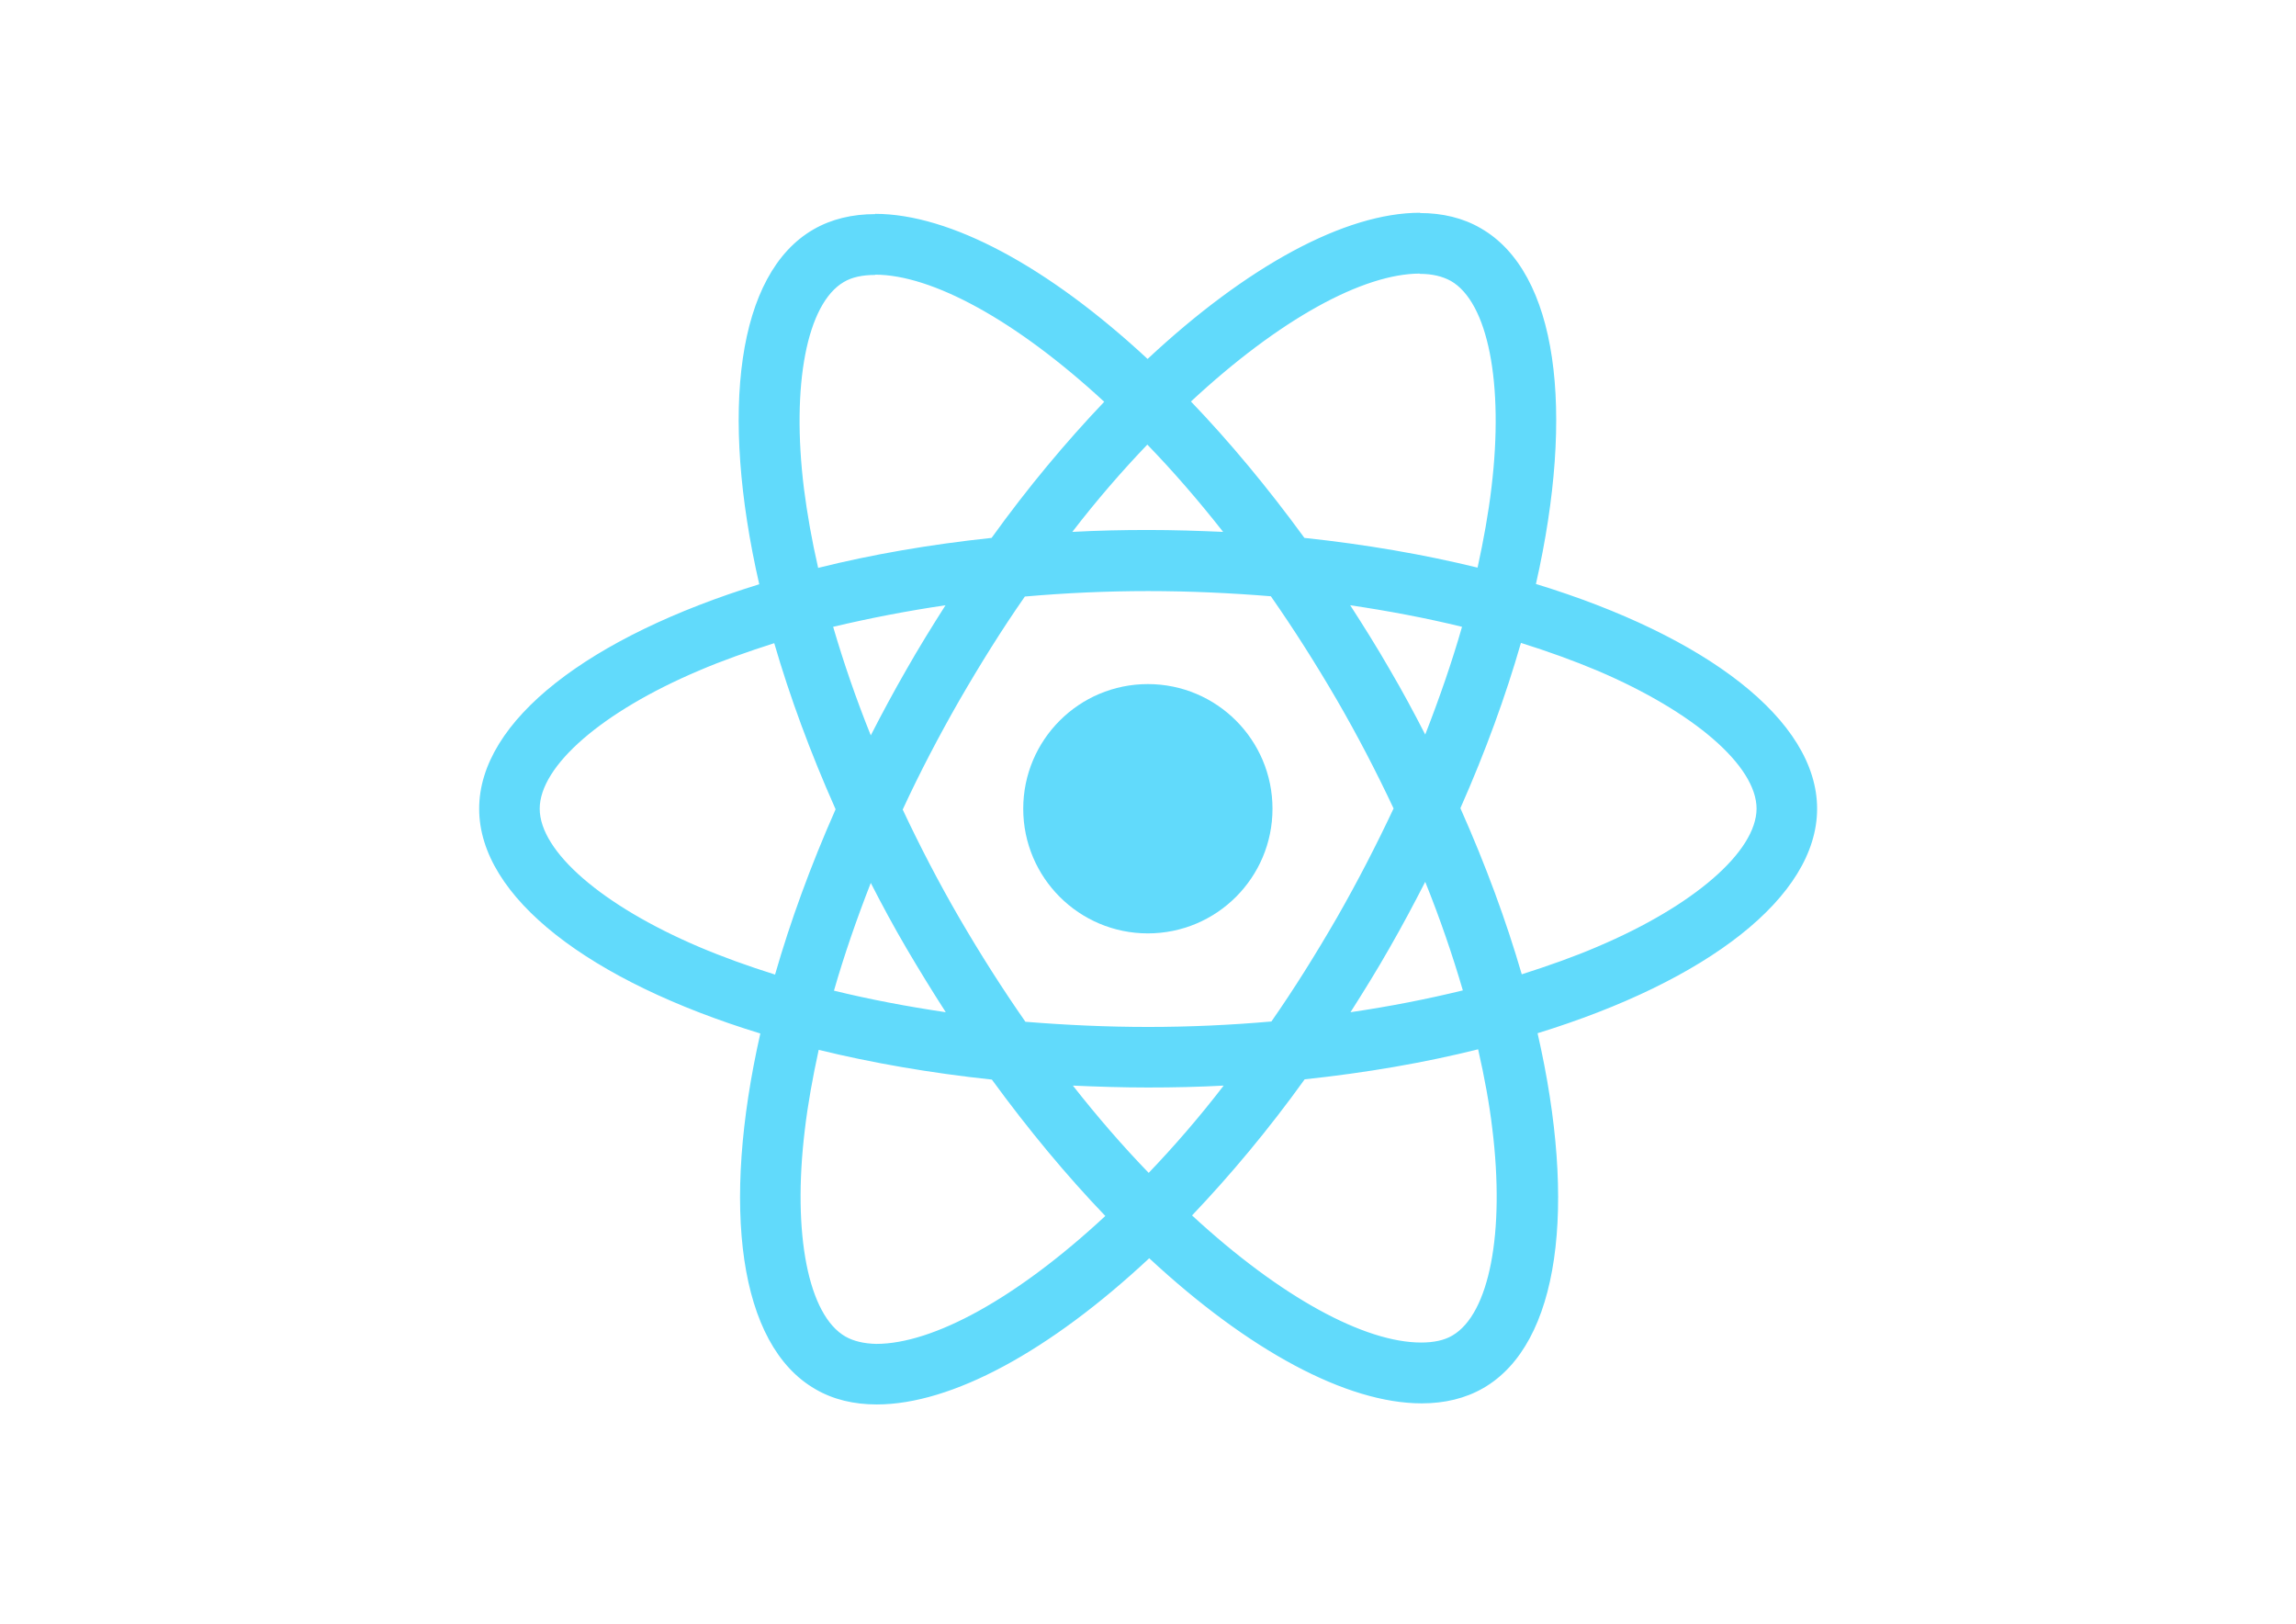
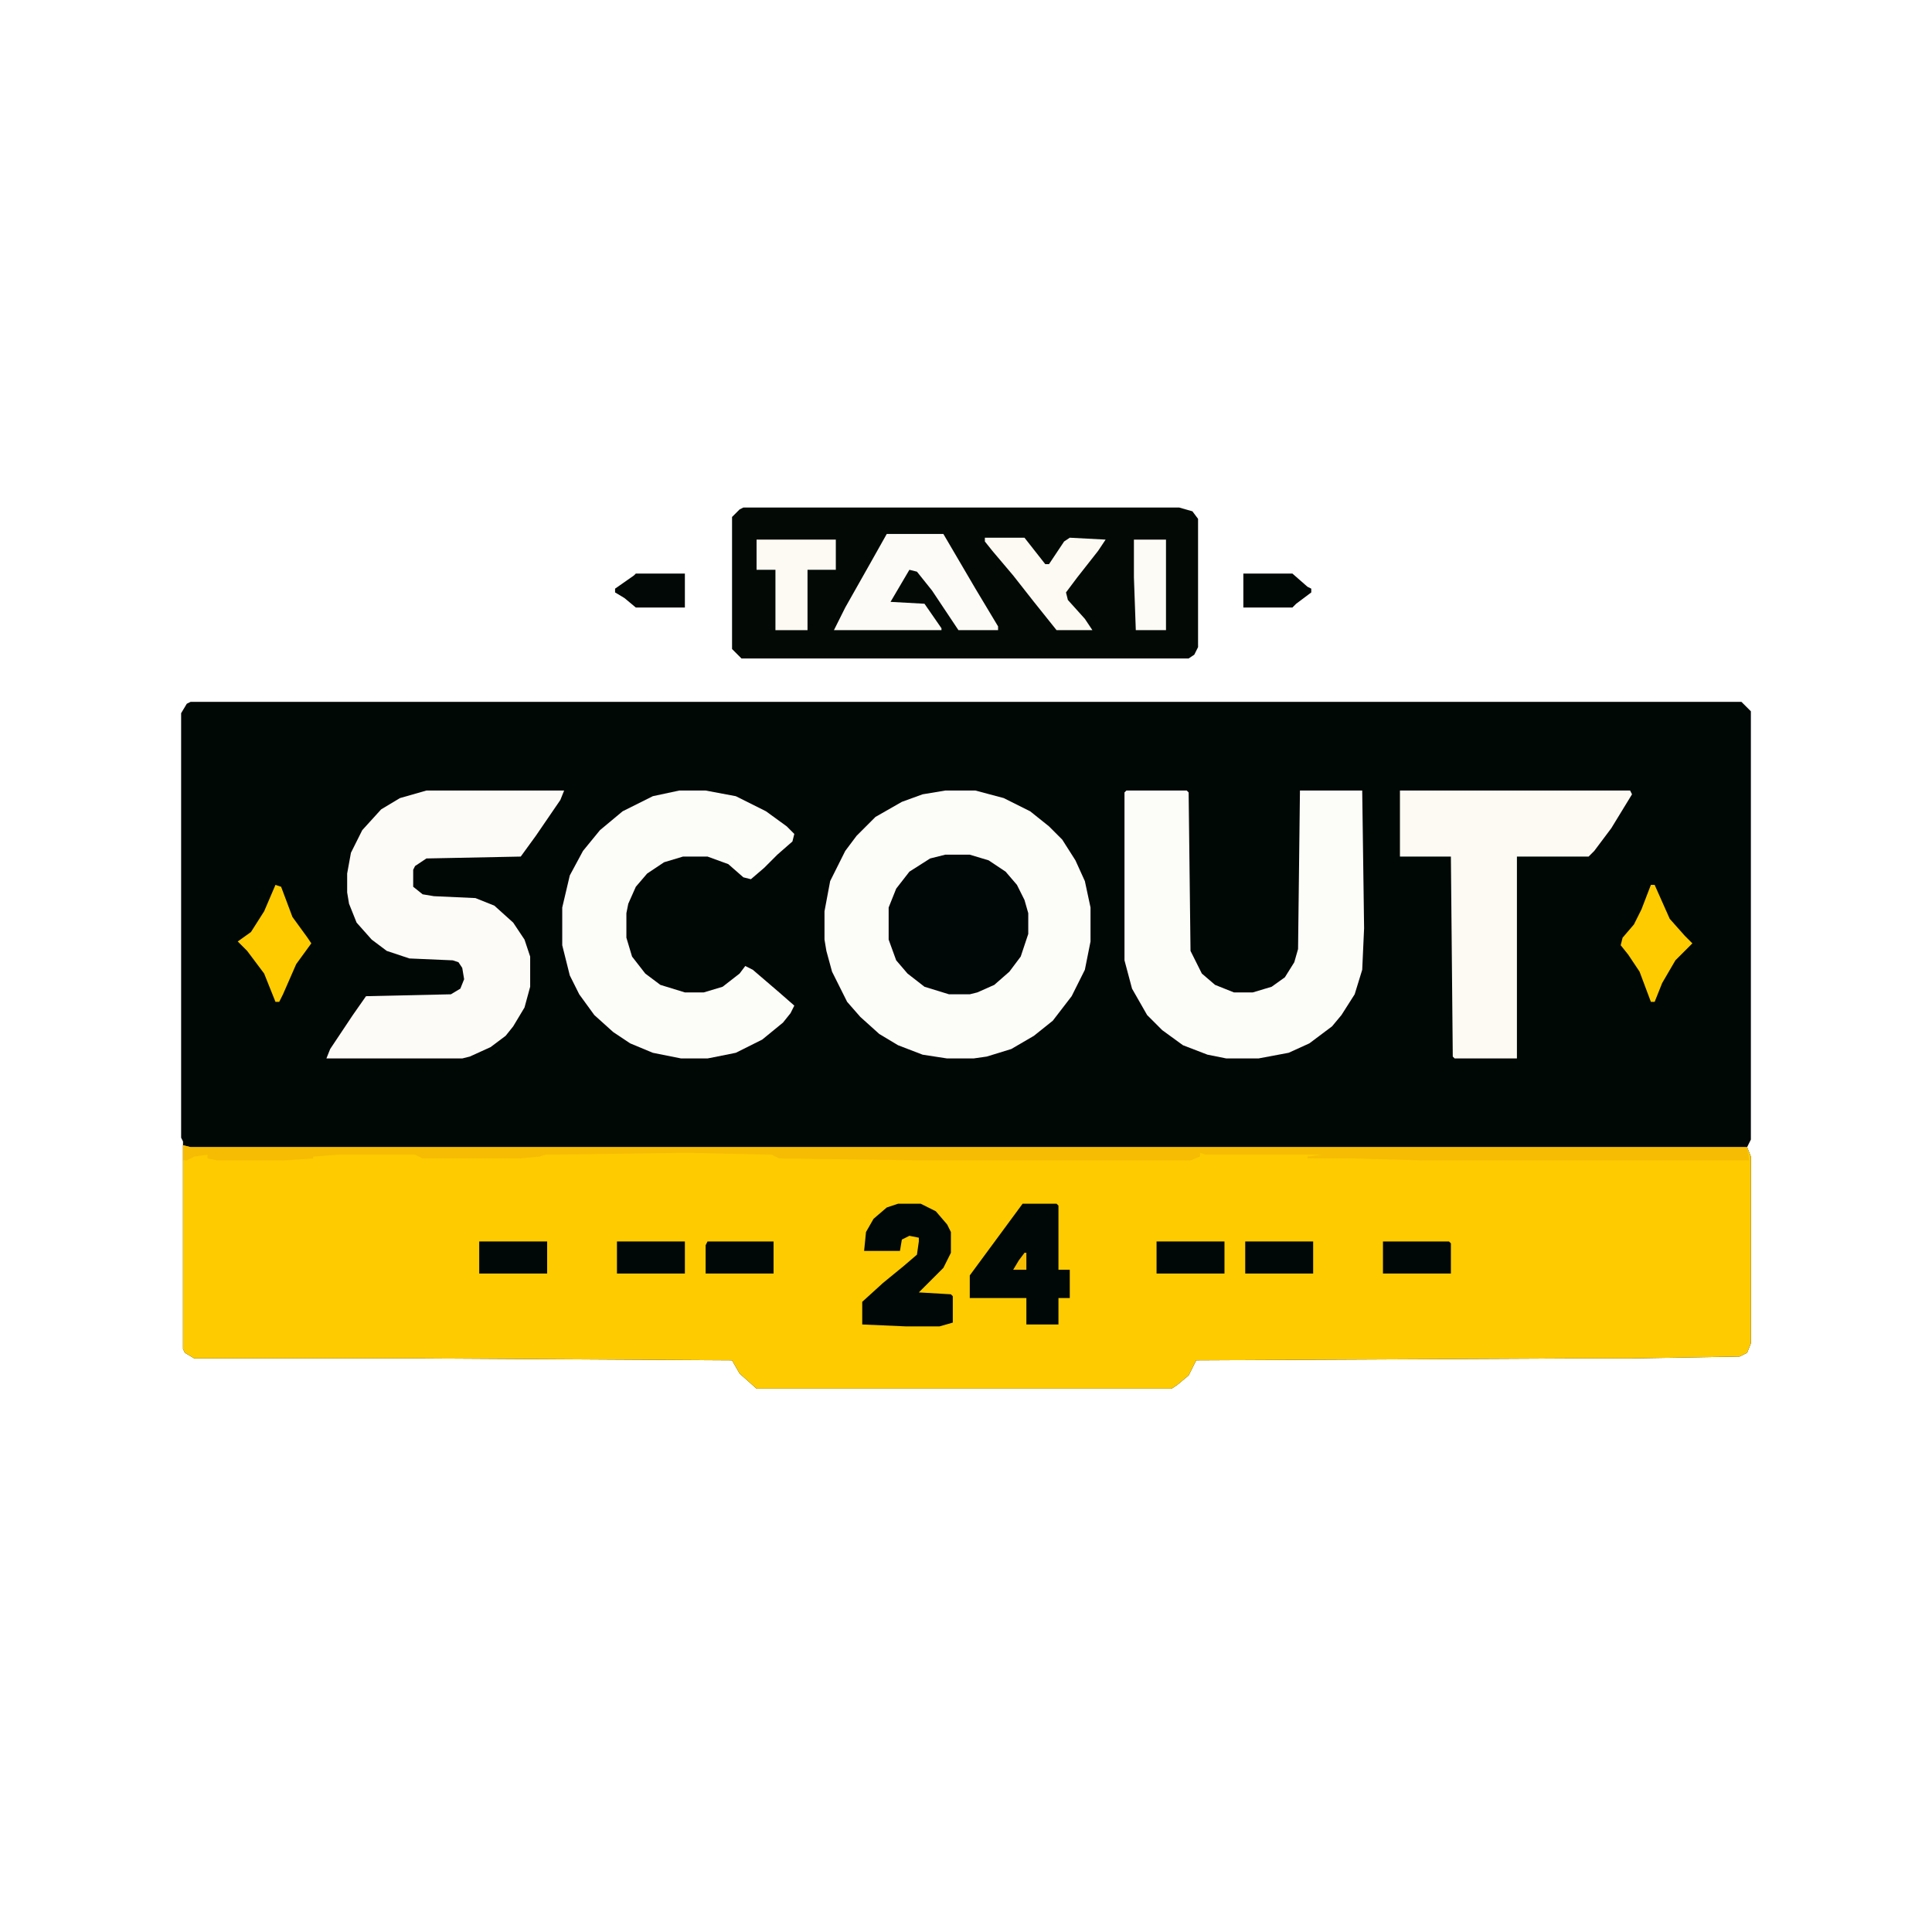
- <svg xmlns="http://www.w3.org/2000/svg" viewBox="0 0 841.9 595.3">
-   <g fill="#61DAFB">
-     <path d="M666.3 296.5c0-32.5-40.7-63.3-103.1-82.4 14.4-63.6 8-114.2-20.2-130.4-6.5-3.8-14.1-5.6-22.4-5.6v22.3c4.6 0 8.3.9 11.4 2.6 13.6 7.8 19.5 37.5 14.9 75.7-1.1 9.4-2.9 19.3-5.1 29.4-19.6-4.8-41-8.5-63.5-10.9-13.5-18.5-27.5-35.3-41.6-50 32.6-30.3 63.2-46.9 84-46.9V78c-27.5 0-63.5 19.6-99.9 53.6-36.4-33.8-72.4-53.2-99.9-53.2v22.3c20.7 0 51.4 16.5 84 46.6-14 14.7-28 31.4-41.3 49.9-22.6 2.4-44 6.1-63.6 11-2.3-10-4-19.7-5.2-29-4.7-38.2 1.1-67.9 14.6-75.8 3-1.8 6.9-2.6 11.5-2.6V78.5c-8.4 0-16 1.8-22.6 5.6-28.1 16.2-34.4 66.7-19.9 130.1-62.2 19.2-102.7 49.9-102.7 82.3 0 32.5 40.7 63.3 103.1 82.4-14.4 63.6-8 114.2 20.2 130.4 6.5 3.8 14.1 5.6 22.5 5.6 27.5 0 63.5-19.6 99.9-53.6 36.4 33.8 72.4 53.2 99.9 53.2 8.4 0 16-1.8 22.6-5.6 28.1-16.2 34.4-66.7 19.9-130.1 62-19.1 102.5-49.9 102.5-82.3zm-130.2-66.7c-3.7 12.9-8.3 26.2-13.5 39.5-4.1-8-8.4-16-13.1-24-4.6-8-9.5-15.8-14.4-23.4 14.2 2.1 27.9 4.7 41 7.9zm-45.8 106.5c-7.8 13.5-15.8 26.3-24.1 38.2-14.9 1.3-30 2-45.2 2-15.1 0-30.2-.7-45-1.9-8.3-11.9-16.4-24.6-24.2-38-7.6-13.1-14.5-26.4-20.8-39.8 6.2-13.4 13.2-26.8 20.7-39.9 7.8-13.5 15.8-26.3 24.1-38.2 14.9-1.3 30-2 45.2-2 15.1 0 30.2.7 45 1.9 8.3 11.9 16.4 24.6 24.2 38 7.6 13.1 14.5 26.4 20.8 39.8-6.3 13.4-13.2 26.8-20.7 39.9zm32.3-13c5.4 13.4 10 26.8 13.8 39.8-13.1 3.2-26.9 5.9-41.2 8 4.9-7.7 9.8-15.6 14.4-23.7 4.6-8 8.9-16.1 13-24.1zM421.2 430c-9.3-9.6-18.6-20.3-27.8-32 9 .4 18.2.7 27.5.7 9.4 0 18.7-.2 27.8-.7-9 11.7-18.3 22.4-27.5 32zm-74.4-58.9c-14.2-2.1-27.9-4.7-41-7.9 3.7-12.9 8.3-26.2 13.5-39.5 4.1 8 8.4 16 13.1 24 4.7 8 9.5 15.8 14.4 23.4zM420.7 163c9.3 9.6 18.6 20.3 27.8 32-9-.4-18.2-.7-27.5-.7-9.4 0-18.7.2-27.8.7 9-11.7 18.3-22.4 27.5-32zm-74 58.9c-4.9 7.7-9.8 15.6-14.4 23.7-4.6 8-8.9 16-13 24-5.4-13.4-10-26.8-13.8-39.8 13.1-3.1 26.9-5.8 41.2-7.9zm-90.5 125.2c-35.4-15.1-58.3-34.9-58.3-50.6 0-15.7 22.9-35.6 58.3-50.6 8.6-3.7 18-7 27.7-10.1 5.7 19.6 13.2 40 22.5 60.9-9.2 20.8-16.6 41.1-22.2 60.6-9.9-3.1-19.3-6.5-28-10.2zM310 490c-13.6-7.8-19.5-37.5-14.9-75.7 1.1-9.4 2.9-19.3 5.1-29.4 19.6 4.8 41 8.5 63.5 10.9 13.5 18.5 27.5 35.3 41.6 50-32.6 30.3-63.2 46.9-84 46.9-4.5-.1-8.3-1-11.3-2.7zm237.2-76.2c4.7 38.2-1.1 67.9-14.6 75.8-3 1.8-6.9 2.6-11.5 2.6-20.7 0-51.4-16.5-84-46.6 14-14.7 28-31.4 41.3-49.9 22.6-2.4 44-6.1 63.6-11 2.3 10.1 4.1 19.8 5.2 29.1zm38.5-66.7c-8.6 3.7-18 7-27.7 10.1-5.7-19.6-13.2-40-22.5-60.9 9.2-20.8 16.6-41.1 22.2-60.6 9.9 3.1 19.3 6.5 28.1 10.2 35.4 15.1 58.3 34.9 58.3 50.6-.1 15.7-23 35.6-58.4 50.6zM320.8 78.4z" />
-     <circle cx="420.9" cy="296.5" r="45.7" />
-     <path d="M520.5 78.1z" />
-   </g>
+ <svg xmlns="http://www.w3.org/2000/svg" version="1.1" viewBox="0 0 1024 1024" width="1024" height="1024">
+   <path transform="translate(101,372)" d="m0 0h822l5 5v227l-2 4 2 5v99l-2 5-4 2-58 1h-33l-197 1-4 8-6 5-3 2h-220l-9-8-4-7-164-1h-121l-5-3-1-2v-110l-1-2v-225l3-5z" fill="#000806" />
+   <path transform="translate(97,607)" d="m0 0 4 1h825l2 5v99l-2 5-4 2-58 1h-33l-197 1-4 8-6 5-3 2h-220l-9-8-4-7-164-1h-121l-5-3-1-2z" fill="#FDCB00" />
+   <path transform="translate(394,269)" d="m0 0h231l7 2 3 4v68l-2 4-3 2h-237l-5-5v-70l4-4z" fill="#030A06" />
+   <path transform="translate(501,419)" d="m0 0h16l15 4 14 7 10 8 7 7 7 11 5 11 3 14v18l-3 15-7 14-10 13-10 8-12 7-13 4-7 1h-14l-13-2-13-5-10-6-10-9-7-8-8-16-3-11-1-6v-15l3-16 8-16 6-8 10-10 14-8 11-4z" fill="#FCFCF9" />
+   <path transform="translate(597,419)" d="m0 0h32l1 1 1 84 6 12 7 6 10 4h10l10-3 7-5 5-8 2-7 1-84h33l1 73-1 22-4 13-7 11-5 6-12 9-11 5-16 3h-17l-10-2-13-5-11-8-8-8-8-14-4-15v-89z" fill="#FCFCF9" />
+   <path transform="translate(226,419)" d="m0 0h73l-2 5-13 19-8 11-50 1-6 4-1 2v9l5 4 6 1 22 1 10 4 10 9 6 9 3 9v16l-3 11-6 10-4 5-8 6-11 5-4 1h-72l2-5 12-18 7-10 45-1 5-3 2-5-1-6-2-3-3-1-23-1-12-4-8-6-8-9-4-10-1-6v-10l2-11 6-12 10-11 10-6z" fill="#FCFBF7" />
+   <path transform="translate(360,419)" d="m0 0h14l16 3 16 8 11 8 4 4-1 4-8 7-7 7-7 6-4-1-8-7-11-4h-13l-10 3-9 6-6 7-4 9-1 5v13l3 10 7 9 8 6 13 4h10l10-3 9-7 3-4 4 2 14 12 8 7-2 4-4 5-11 9-14 7-15 3h-14l-15-3-12-5-9-6-10-9-8-11-5-10-4-16v-20l4-17 7-13 9-11 12-10 16-8z" fill="#FCFCF9" />
+   <path transform="translate(742,419)" d="m0 0h122l1 2-11 18-9 12-3 3h-38v107h-33l-1-1-1-106h-27z" fill="#FCFAF3" />
+   <path transform="translate(501,453)" d="m0 0h13l10 3 9 6 6 7 4 8 2 7v11l-4 12-6 8-8 7-9 4-4 1h-11l-13-4-9-7-6-7-4-11v-17l4-10 7-9 11-7z" fill="#000807" />
+   <path transform="translate(97,607)" d="m0 0 4 1h825l1 7h-174l-36-1h-24v-1l8-1h-58-4l-3-1v2l-5 2h-144l-74-1-4-2-45-1-75 1-3 1-11 1h-51l-4-2h-41l-13 1v1l-15 1h-36l-5-1v-2l-7 1-4 2h-2z" fill="#F6BC03" />
+   <path transform="translate(470,283)" d="m0 0h30l17 29 12 20v2h-21l-14-21-8-10-4-1-10 17 18 1 9 13v1h-57l6-12 13-23z" fill="#FCFBF8" />
+   <path transform="translate(542,638)" d="m0 0h18l1 1v34h6v15h-6v14h-17v-14h-30v-12l14-19z" fill="#000807" />
+   <path transform="translate(476,638)" d="m0 0h12l8 4 6 7 2 4v11l-4 8-13 13 17 1 1 1v14l-7 2h-18l-23-1v-12l11-10 11-9 7-6 1-7v-2l-5-1-4 2-1 6h-19l1-10 4-7 7-6z" fill="#000807" />
+   <path transform="translate(522,285)" d="m0 0h21l11 14h2l8-12 3-2 19 1-4 6-11 14-6 8 1 4 9 10 4 6h-19l-12-15-11-14-11-13-4-5z" fill="#FCFAF3" />
+   <path transform="translate(401,286)" d="m0 0h42v16h-15v32h-17v-32h-10z" fill="#FCFAF2" />
+   <path transform="translate(146,469)" d="m0 0 3 1 6 16 8 11 2 3-8 11-7 16-2 4h-2l-6-15-9-12-5-5 7-5 7-11z" fill="#FDCB00" />
+   <path transform="translate(875,469)" d="m0 0h2l8 18 8 9 4 4-9 9-7 12-4 10h-2l-6-16-6-9-4-5 1-4 6-7 4-8z" fill="#FDCB00" />
+   <path transform="translate(601,286)" d="m0 0h17v48h-16l-1-28z" fill="#FCFBF6" />
+   <path transform="translate(660,658)" d="m0 0h36v17h-36z" fill="#000807" />
+   <path transform="translate(613,658)" d="m0 0h36v17h-36z" fill="#000807" />
+   <path transform="translate(327,658)" d="m0 0h36v17h-36z" fill="#000807" />
+   <path transform="translate(254,658)" d="m0 0h36v17h-36z" fill="#000807" />
+   <path transform="translate(733,658)" d="m0 0h35l1 1v16h-36z" fill="#000807" />
+   <path transform="translate(375,658)" d="m0 0h35v17h-36v-15z" fill="#000807" />
+   <path transform="translate(337,304)" d="m0 0h26v18h-26l-6-5-5-3v-2l10-7z" fill="#010806" />
+   <path transform="translate(659,304)" d="m0 0h26l8 7 2 1v2l-8 6-2 2h-26z" fill="#000806" />
+   <path transform="translate(543,664)" d="m0 0h1v9h-7l3-5z" fill="#F7BE03" />
</svg>
